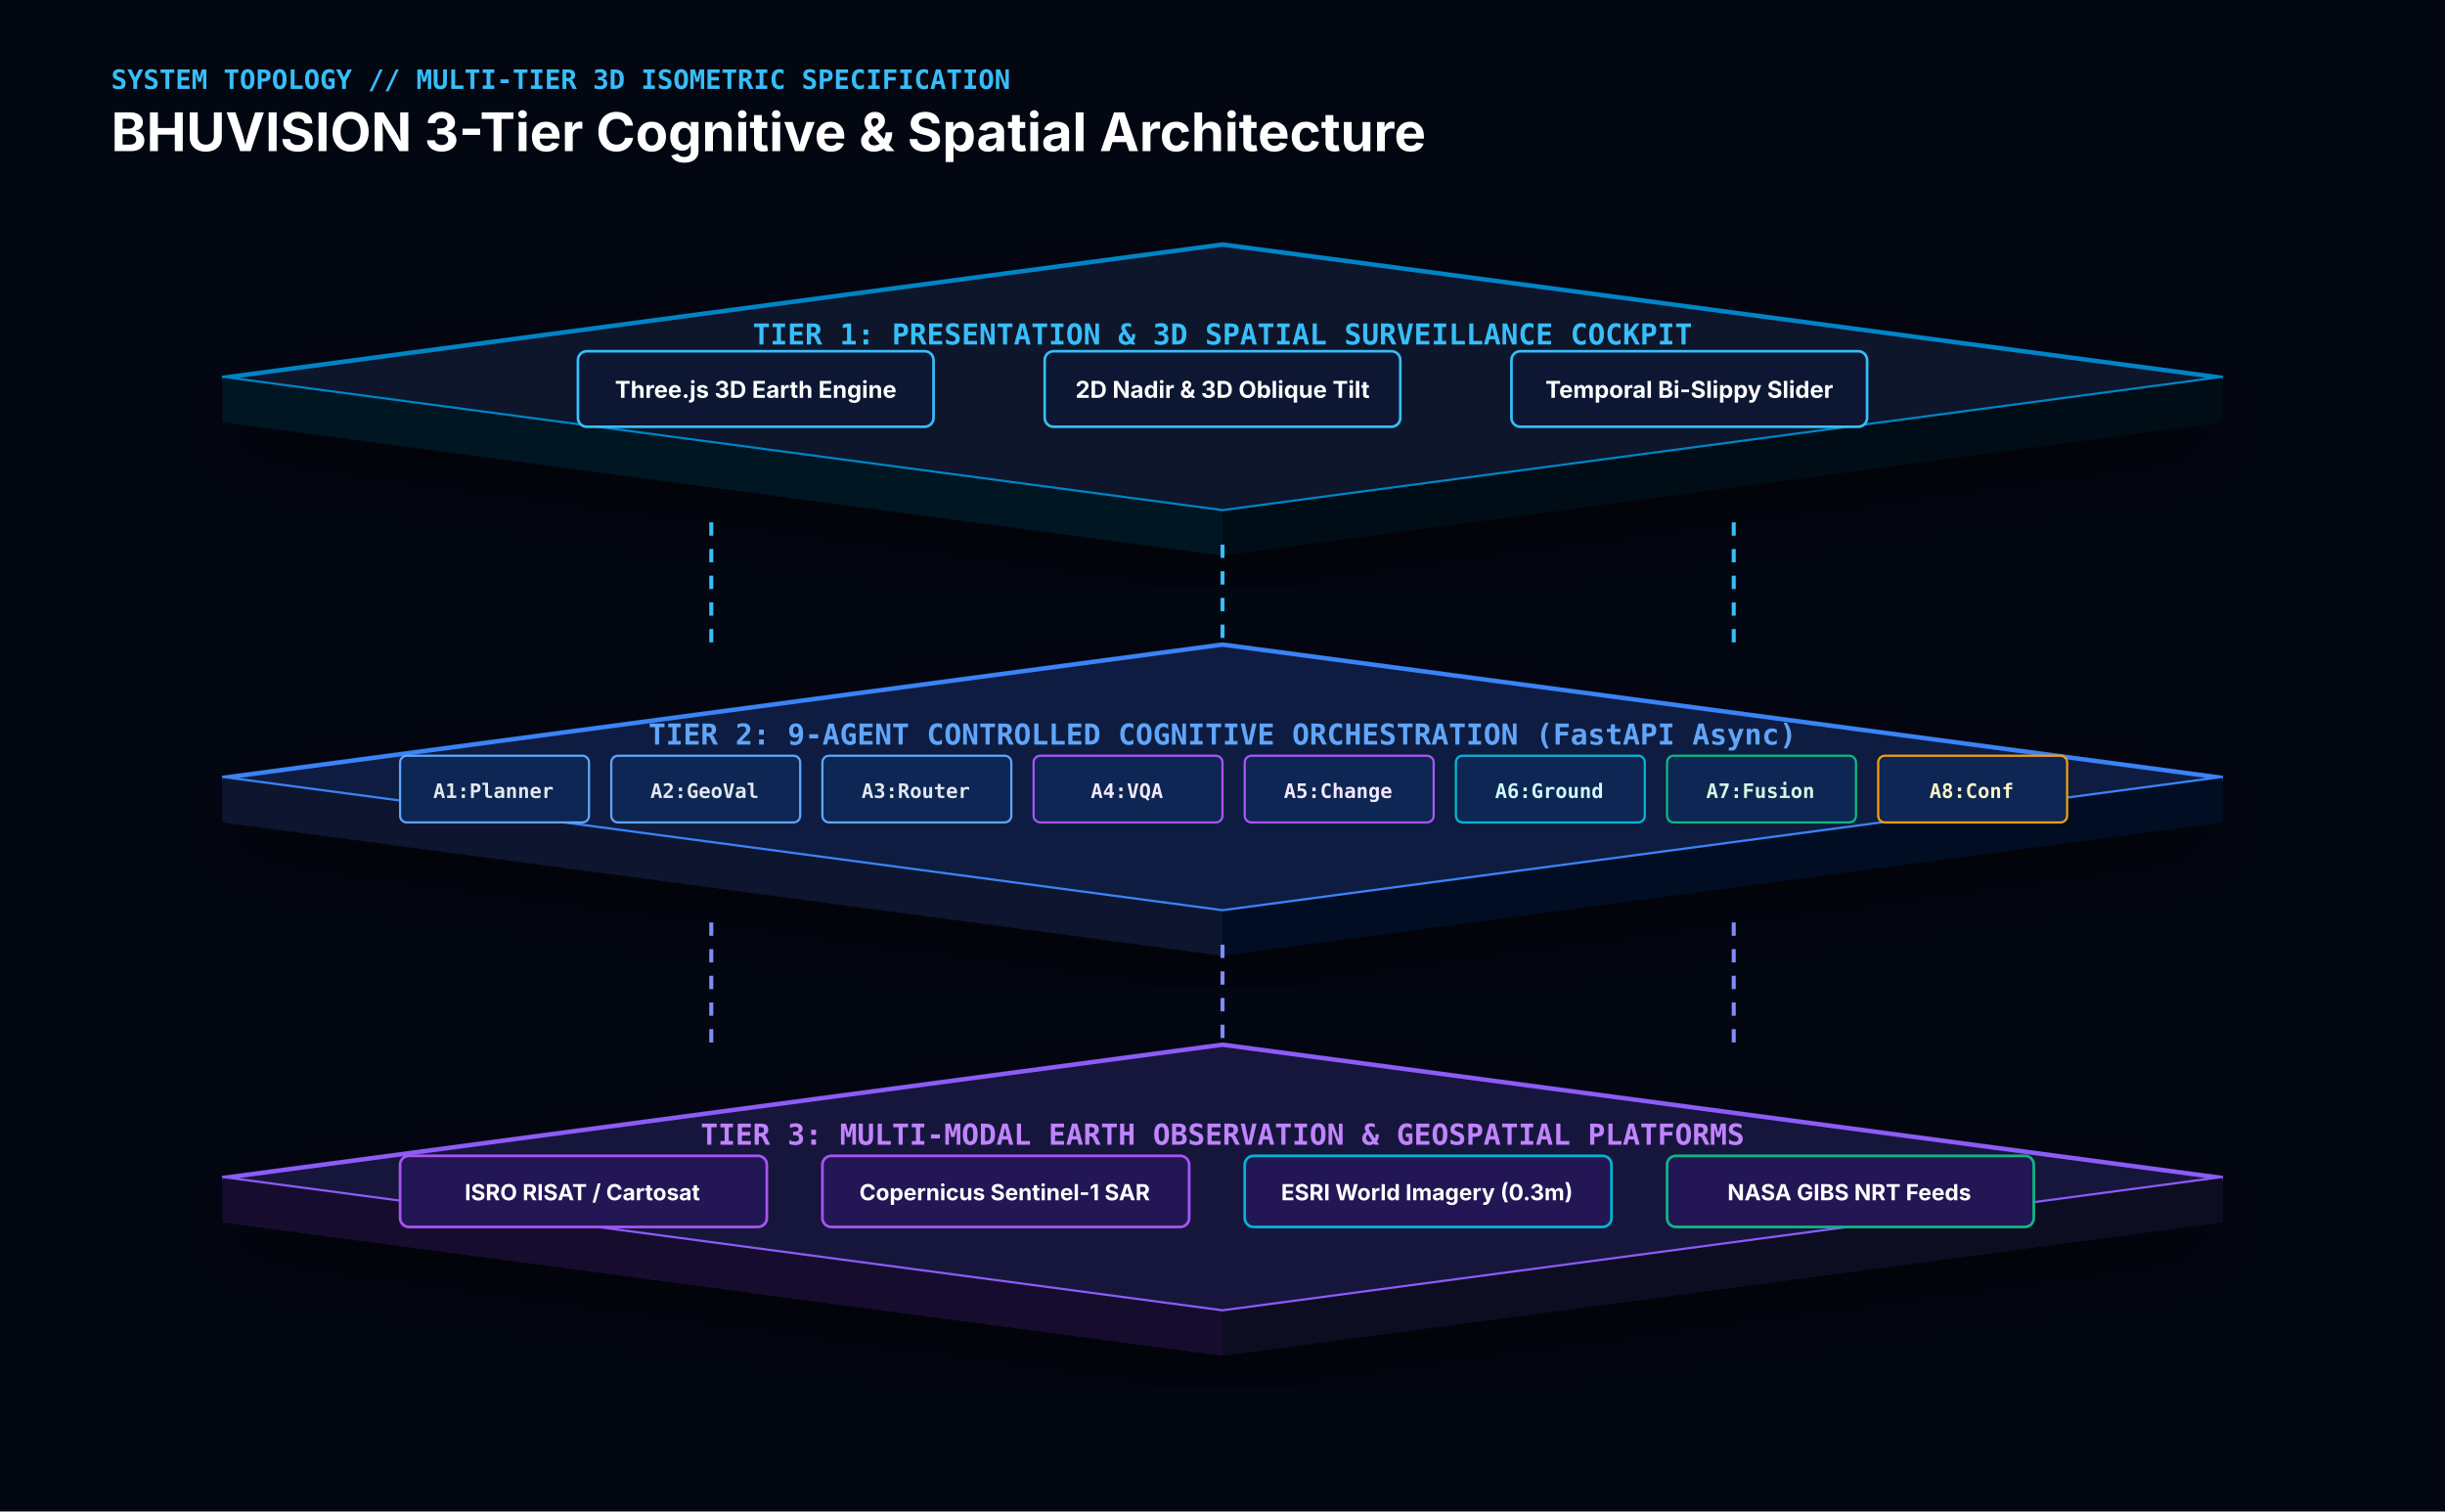
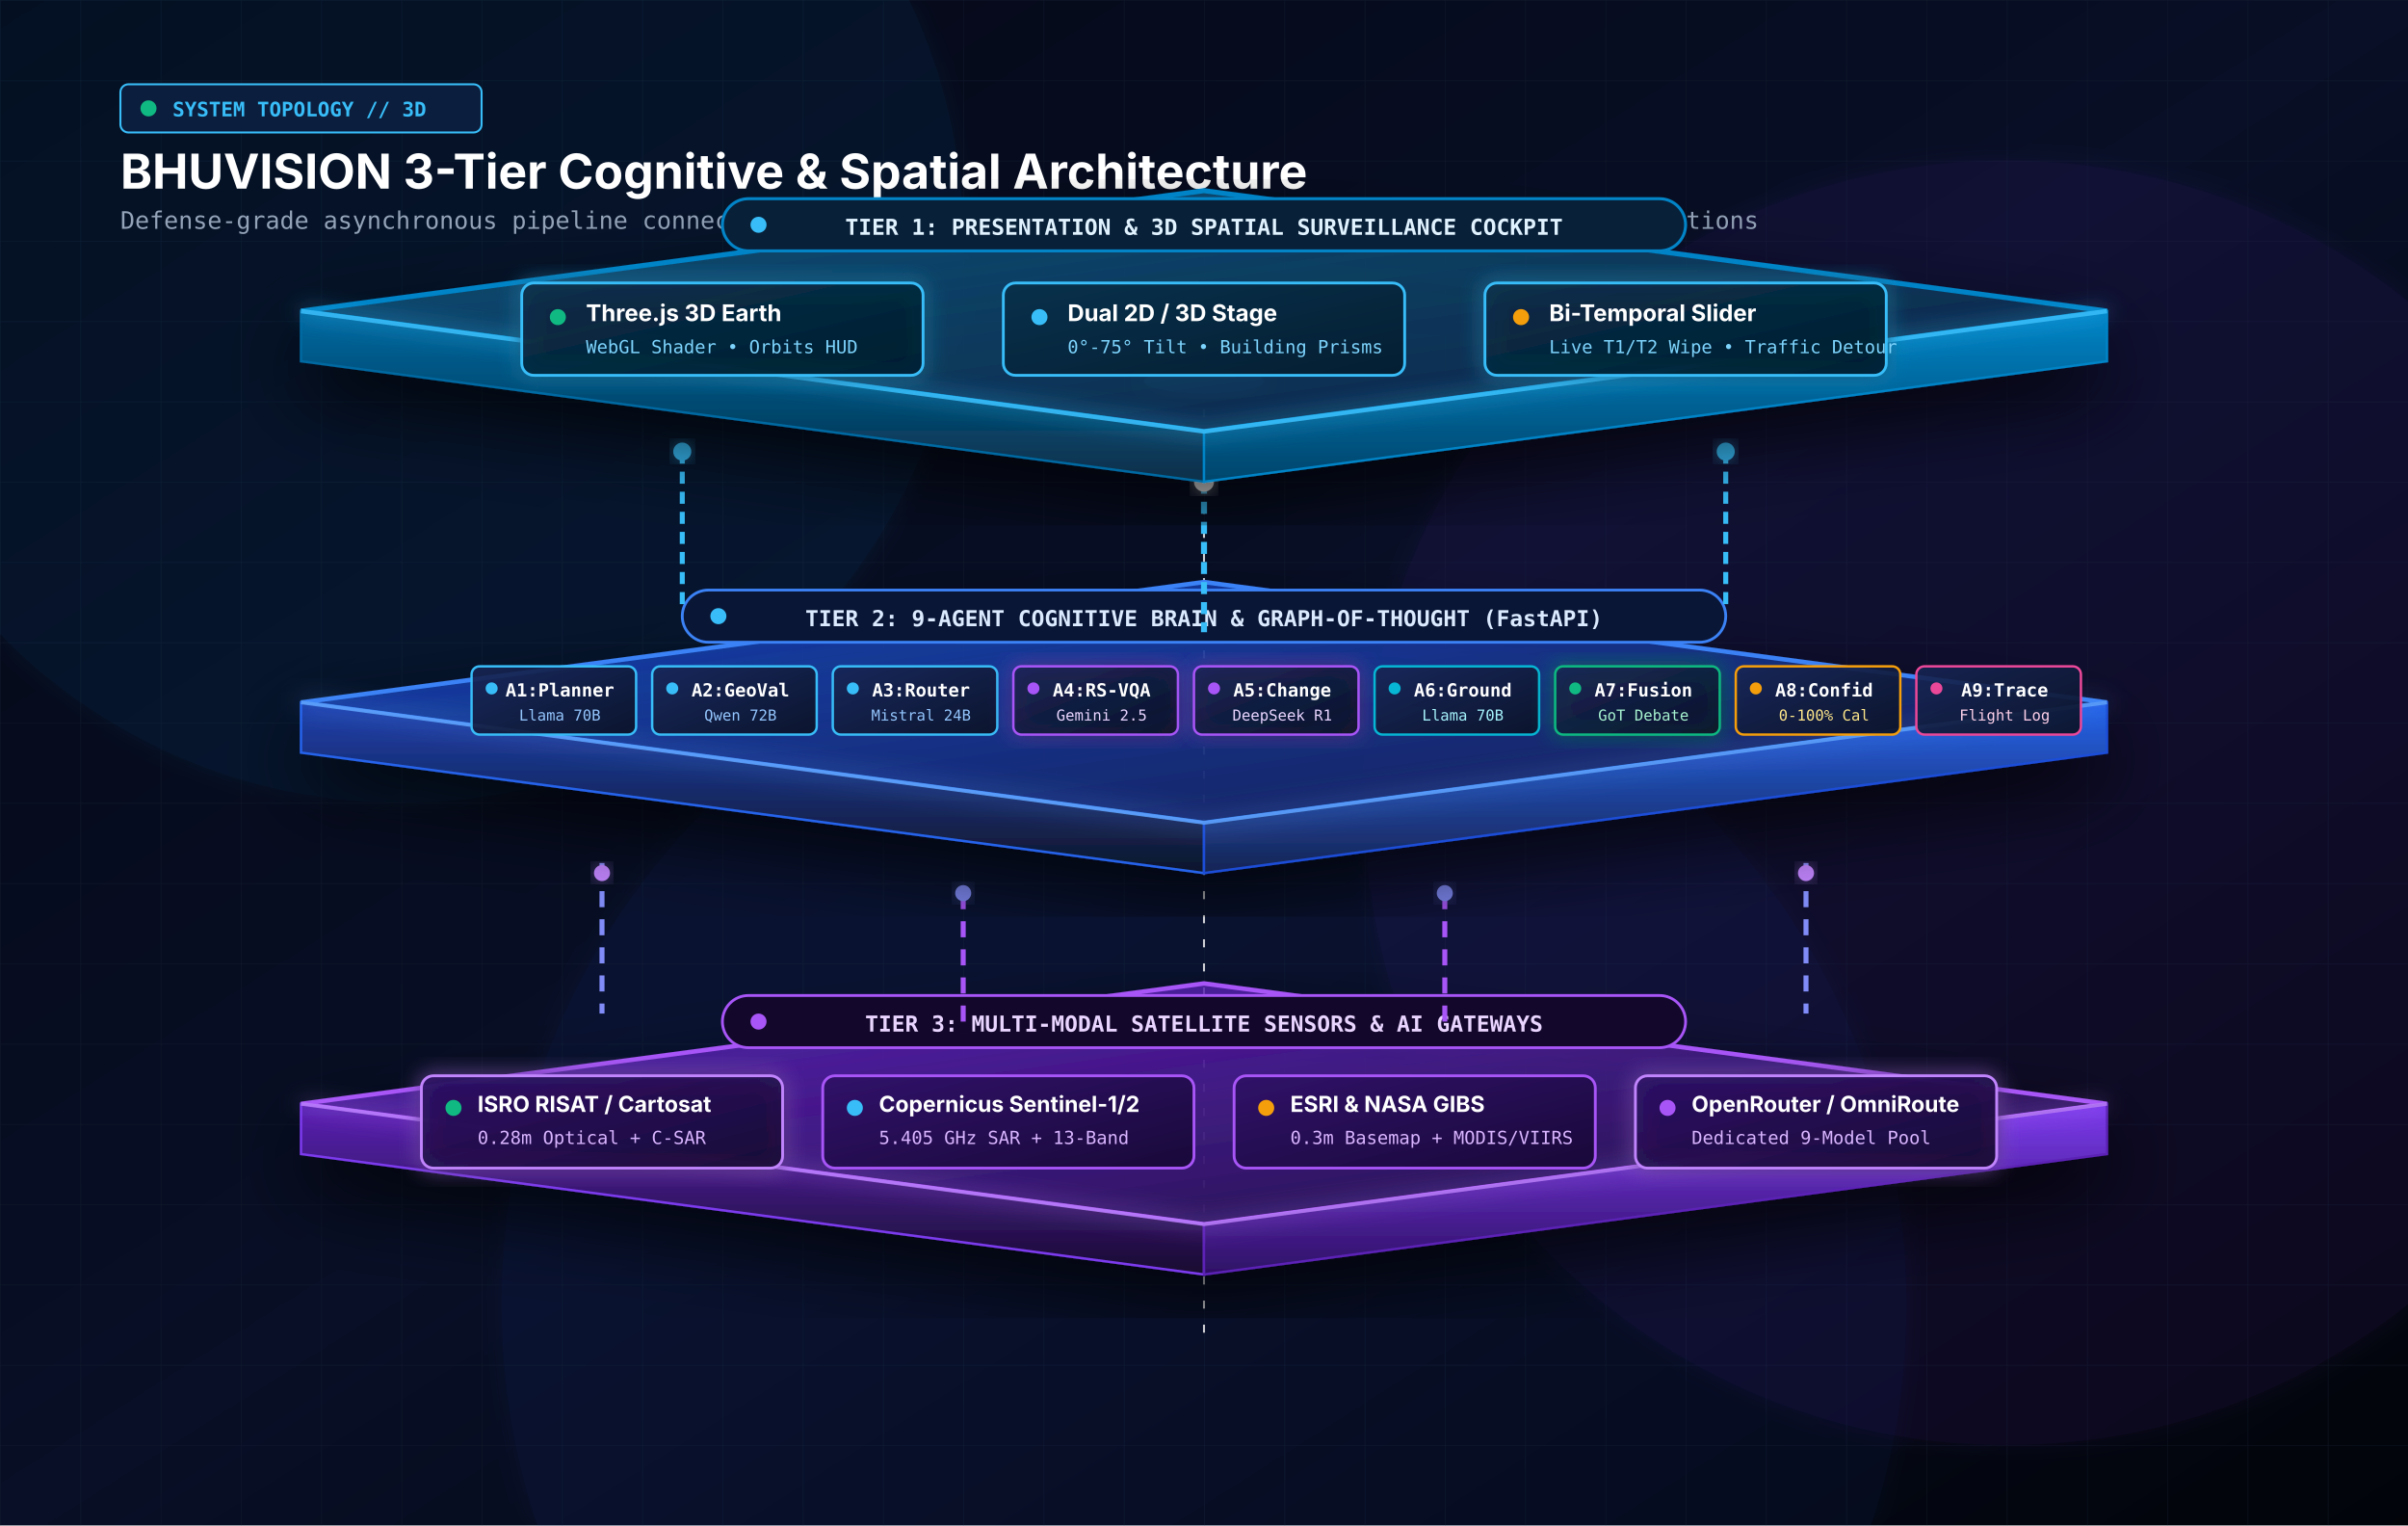
- <svg xmlns="http://www.w3.org/2000/svg" viewBox="0 0 1100 680" width="100%" height="100%">
+ <svg xmlns="http://www.w3.org/2000/svg" viewBox="0 0 1200 760" width="100%" height="100%">
  <defs>
-     <linearGradient id="tier1Grad" x1="0%" y1="0%" x2="100%" y2="100%">
-       <stop offset="0%" stop-color="#0F172A" />
-       <stop offset="100%" stop-color="#1E293B" />
-     </linearGradient>
-     <linearGradient id="tier2Grad" x1="0%" y1="0%" x2="100%" y2="100%">
-       <stop offset="0%" stop-color="#0F2557" />
-       <stop offset="100%" stop-color="#1A365D" />
-     </linearGradient>
-     <linearGradient id="tier3Grad" x1="0%" y1="0%" x2="100%" y2="100%">
-       <stop offset="0%" stop-color="#1E1B4B" />
-       <stop offset="100%" stop-color="#312E81" />
-     </linearGradient>
-     <linearGradient id="pulseLine" x1="0%" y1="0%" x2="0%" y2="100%">
-       <stop offset="0%" stop-color="#38BDF8" stop-opacity="1" />
-       <stop offset="100%" stop-color="#06B6D4" stop-opacity="0.2" />
-     </linearGradient>
-     <filter id="shadow3D" x="-10%" y="-10%" width="120%" height="120%">
-       <feDropShadow dx="0" dy="12" stdDeviation="16" flood-color="#000000" flood-opacity="0.6" />
+     <linearGradient id="bgGrad" x1="0%" y1="0%" x2="100%" y2="100%">
+       <stop offset="0%" stop-color="#040714" />
+       <stop offset="50%" stop-color="#080F26" />
+       <stop offset="100%" stop-color="#02040A" />
+     </linearGradient>
+     <linearGradient id="t1Top" x1="0%" y1="0%" x2="100%" y2="100%">
+       <stop offset="0%" stop-color="#075985" stop-opacity="0.85" />
+       <stop offset="100%" stop-color="#0c2340" stop-opacity="0.95" />
+     </linearGradient>
+     <linearGradient id="t1SideL" x1="0%" y1="0%" x2="0%" y2="100%">
+       <stop offset="0%" stop-color="#0369a1" />
+       <stop offset="100%" stop-color="#082f49" />
+     </linearGradient>
+     <linearGradient id="t1SideR" x1="0%" y1="0%" x2="0%" y2="100%">
+       <stop offset="0%" stop-color="#0284c7" />
+       <stop offset="100%" stop-color="#03456b" />
+     </linearGradient>
+     <linearGradient id="t2Top" x1="0%" y1="0%" x2="100%" y2="100%">
+       <stop offset="0%" stop-color="#1d4ed8" stop-opacity="0.75" />
+       <stop offset="100%" stop-color="#0e1e4a" stop-opacity="0.95" />
+     </linearGradient>
+     <linearGradient id="t2SideL" x1="0%" y1="0%" x2="0%" y2="100%">
+       <stop offset="0%" stop-color="#1e40af" />
+       <stop offset="100%" stop-color="#0f172a" />
+     </linearGradient>
+     <linearGradient id="t2SideR" x1="0%" y1="0%" x2="0%" y2="100%">
+       <stop offset="0%" stop-color="#2563eb" />
+       <stop offset="100%" stop-color="#172554" />
+     </linearGradient>
+     <linearGradient id="t3Top" x1="0%" y1="0%" x2="100%" y2="100%">
+       <stop offset="0%" stop-color="#6d28d9" stop-opacity="0.75" />
+       <stop offset="100%" stop-color="#1e103d" stop-opacity="0.95" />
+     </linearGradient>
+     <linearGradient id="t3SideL" x1="0%" y1="0%" x2="0%" y2="100%">
+       <stop offset="0%" stop-color="#5b21b6" />
+       <stop offset="100%" stop-color="#180c30" />
+     </linearGradient>
+     <linearGradient id="t3SideR" x1="0%" y1="0%" x2="0%" y2="100%">
+       <stop offset="0%" stop-color="#7c3aed" />
+       <stop offset="100%" stop-color="#2e1065" />
+     </linearGradient>
+     <linearGradient id="cardBgCyan" x1="0%" y1="0%" x2="100%" y2="100%">
+       <stop offset="0%" stop-color="#082f49" stop-opacity="0.9" />
+       <stop offset="100%" stop-color="#031d30" stop-opacity="0.95" />
+     </linearGradient>
+     <linearGradient id="cardBgBlue" x1="0%" y1="0%" x2="100%" y2="100%">
+       <stop offset="0%" stop-color="#172554" stop-opacity="0.9" />
+       <stop offset="100%" stop-color="#0b1329" stop-opacity="0.95" />
+     </linearGradient>
+     <linearGradient id="cardBgPurple" x1="0%" y1="0%" x2="100%" y2="100%">
+       <stop offset="0%" stop-color="#2e1065" stop-opacity="0.9" />
+       <stop offset="100%" stop-color="#170836" stop-opacity="0.95" />
+     </linearGradient>
+     <linearGradient id="laserBeam" x1="0%" y1="0%" x2="0%" y2="100%">
+       <stop offset="0%" stop-color="#38bdf8" stop-opacity="0.8" />
+       <stop offset="50%" stop-color="#818cf8" stop-opacity="0.9" />
+       <stop offset="100%" stop-color="#c084fc" stop-opacity="0.8" />
+     </linearGradient>
+     <filter id="glowCyan" x="-20%" y="-20%" width="140%" height="140%">
+       <feGaussianBlur stdDeviation="5" result="blur" />
+       <feMerge>
+         <feMergeNode in="blur" />
+         <feMergeNode in="SourceGraphic" />
+       </feMerge>
    </filter>
+     <filter id="glowBlue" x="-20%" y="-20%" width="140%" height="140%">
+       <feGaussianBlur stdDeviation="6" result="blur" />
+       <feMerge>
+         <feMergeNode in="blur" />
+         <feMergeNode in="SourceGraphic" />
+       </feMerge>
+     </filter>
+     <filter id="glowPurple" x="-20%" y="-20%" width="140%" height="140%">
+       <feGaussianBlur stdDeviation="5" result="blur" />
+       <feMerge>
+         <feMergeNode in="blur" />
+         <feMergeNode in="SourceGraphic" />
+       </feMerge>
+     </filter>
+     <filter id="platformShadow" x="-15%" y="-15%" width="130%" height="130%">
+       <feDropShadow dx="0" dy="16" stdDeviation="20" flood-color="#000000" flood-opacity="0.75" />
+     </filter>
+     <pattern id="techGrid" width="40" height="40" patternUnits="userSpaceOnUse">
+       <path d="M 40 0 L 0 0 0 40" fill="none" stroke="#1e293b" stroke-width="0.6" stroke-opacity="0.4" />
+     </pattern>
+     <style>
+       .font-sans { font-family: 'Space Grotesk', -apple-system, BlinkMacSystemFont, "Segoe UI", sans-serif; }
+       .font-mono { font-family: 'JetBrains Mono', 'SF Mono', Consolas, monospace; }
+       
+       @keyframes dashStream {
+         to { stroke-dashoffset: -40; }
+       }
+       @keyframes pulseLight {
+         0%, 100% { opacity: 0.3; transform: scale(0.96); }
+         50% { opacity: 1; transform: scale(1.04); }
+       }
+       @keyframes laserScan {
+         0% { transform: translateY(0px); opacity: 0.2; }
+         50% { opacity: 0.9; }
+         100% { transform: translateY(500px); opacity: 0.2; }
+       }
+       @keyframes beaconBlink {
+         0%, 100% { opacity: 1; filter: drop-shadow(0 0 6px #10b981); }
+         50% { opacity: 0.3; filter: none; }
+       }
+ 
+       .stream-line { stroke-dasharray: 8, 6; animation: dashStream 1.8s linear infinite; }
+       .stream-fast { stroke-dasharray: 6, 4; animation: dashStream 1.2s linear infinite; }
+       .scan-beam { animation: laserScan 3.5s ease-in-out infinite; }
+       .status-dot { animation: beaconBlink 1.4s ease-in-out infinite; }
+     </style>
  </defs>
-   <style>
-     @keyframes pulseDash { to { stroke-dashoffset: -40; } }
-     @keyframes tierHover { 0%, 100% { transform: translateY(0px); } 50% { transform: translateY(-3px); } }
-     @keyframes floatTitle { 0%, 100% { transform: translateY(0px); } 50% { transform: translateY(-2px); } }
-     .pulse-data { stroke-dasharray: 6, 6; animation: pulseDash 1.5s linear infinite; }
-     .tier-1-anim { animation: tierHover 5s ease-in-out infinite; }
-     .tier-2-anim { animation: tierHover 5s ease-in-out 1.2s infinite; }
-     .tier-3-anim { animation: tierHover 5s ease-in-out 2.4s infinite; }
-     .title-anim { animation: floatTitle 4s ease-in-out infinite; }
-     .font-sans { font-family: 'Space Grotesk', -apple-system, sans-serif; }
-     .font-mono { font-family: 'JetBrains Mono', monospace; }
-   </style>
-   <rect width="1100" height="680" fill="#030712" />
-   <g transform="translate(50, 40)" class="title-anim">
-     <text x="0" y="0" fill="#38BDF8" font-size="12" font-weight="bold" class="font-mono">
-       SYSTEM TOPOLOGY // MULTI-TIER 3D ISOMETRIC SPECIFICATION
-     </text>
-     <text x="0" y="28" fill="#FFFFFF" font-size="24" font-weight="bold" class="font-sans">
+   <rect width="1200" height="760" fill="url(#bgGrad)" />
+   <rect width="1200" height="760" fill="url(#techGrid)" />
+   <circle cx="200" cy="120" r="280" fill="#0284c7" opacity="0.08" filter="url(#glowCyan)" />
+   <circle cx="1000" cy="400" r="320" fill="#6d28d9" opacity="0.08" filter="url(#glowPurple)" />
+   <circle cx="600" cy="650" r="350" fill="#1d4ed8" opacity="0.07" filter="url(#glowBlue)" />
+   <g transform="translate(60, 42)">
+     <rect x="0" y="0" width="180" height="24" rx="4" fill="#0c1e3d" stroke="#38bdf8" stroke-width="1" />
+     <circle cx="14" cy="12" r="4" fill="#10b981" class="status-dot" />
+     <text x="26" y="16" fill="#38bdf8" font-size="10" font-weight="bold" class="font-mono">SYSTEM TOPOLOGY // 3D</text>
+     <text x="0" y="52" fill="#ffffff" font-size="24" font-weight="bold" class="font-sans">
      BHUVISION 3-Tier Cognitive &amp; Spatial Architecture
    </text>
-   </g>
-   <g transform="translate(100, 110)" filter="url(#shadow3D)" class="tier-1-anim">
-     <polygon points="450,0 900,60 450,120 0,60" fill="#0B1329" stroke="#0284C7" stroke-width="2" />
-     <polygon points="0,60 450,120 450,140 0,80" fill="#061220" />
-     <polygon points="450,120 900,60 900,80 450,140" fill="#040D17" />
-     <text x="450" y="45" text-anchor="middle" fill="#38BDF8" font-size="13" font-weight="bold" class="font-mono">
-       TIER 1: PRESENTATION &amp; 3D SPATIAL SURVEILLANCE COCKPIT
+     <text x="0" y="72" fill="#94a3b8" font-size="12" class="font-mono">
+       Defense-grade asynchronous pipeline connecting 3D WebGL, 9 specialist AI agents, and orbital radar constellations
    </text>
-     <g transform="translate(160, 48)">
-       <rect x="0" y="0" width="160" height="34" rx="4" fill="#071933" stroke="#38BDF8" stroke-width="1.2" />
-       <text x="80" y="21" text-anchor="middle" fill="#FFFFFF" font-size="10.5" font-weight="bold" class="font-sans">
-         Three.js 3D Earth Engine
+   </g>
+   <line x1="600" y1="180" x2="600" y2="670" stroke="url(#laserBeam)" stroke-width="3" opacity="0.75" />
+   <line x1="600" y1="180" x2="600" y2="670" stroke="#ffffff" stroke-width="1" stroke-dasharray="4, 8" opacity="0.8" />
+   <g class="scan-beam">
+     <ellipse cx="600" cy="190" rx="30" ry="6" fill="#38bdf8" filter="url(#glowCyan)" />
+   </g>
+   <g id="tier3-group" transform="translate(150, 490)">
+     <animateTransform attributeName="transform" type="translate" values="150,490; 150,483; 150,490" dur="5.2s" repeatCount="indefinite" />
+     <g filter="url(#platformShadow)">
+       <polygon points="450,0 900,60 450,120 0,60" fill="url(#t3Top)" stroke="#a855f7" stroke-width="2.2" />
+       <polygon points="0,60 450,120 450,145 0,85" fill="url(#t3SideL)" stroke="#7c3aed" stroke-width="1.2" />
+       <polygon points="450,120 900,60 900,85 450,145" fill="url(#t3SideR)" stroke="#5b21b6" stroke-width="1.2" />
+     </g>
+     <polyline points="0,60 450,120 900,60" fill="none" stroke="#c084fc" stroke-width="1.8" opacity="0.8" filter="url(#glowPurple)" />
+     <g transform="translate(450, 20)">
+       <rect x="-240" y="-14" width="480" height="26" rx="13" fill="#13082b" stroke="#a855f7" stroke-width="1.4" />
+       <circle cx="-222" cy="-1" r="4" fill="#a855f7" />
+       <text x="0" y="4" text-anchor="middle" fill="#e9d5ff" font-size="11" font-weight="bold" class="font-mono">
+         TIER 3: MULTI-MODAL SATELLITE SENSORS &amp; AI GATEWAYS
      </text>
    </g>
-     <g transform="translate(370, 48)">
-       <rect x="0" y="0" width="160" height="34" rx="4" fill="#071933" stroke="#38BDF8" stroke-width="1.2" />
-       <text x="80" y="21" text-anchor="middle" fill="#FFFFFF" font-size="10.5" font-weight="bold" class="font-sans">
-         2D Nadir &amp; 3D Oblique Tilt
+     <g transform="translate(60, 46)">
+       <rect x="0" y="0" width="180" height="46" rx="6" fill="url(#cardBgPurple)" stroke="#c084fc" stroke-width="1.4" filter="url(#glowPurple)" />
+       <circle cx="16" cy="16" r="4" fill="#10b981" class="status-dot" />
+       <text x="28" y="18" fill="#ffffff" font-size="11" font-weight="bold" class="font-sans">ISRO RISAT / Cartosat</text>
+       <text x="28" y="34" fill="#d8b4fe" font-size="9" class="font-mono">0.28m Optical + C-SAR</text>
+     </g>
+     <g transform="translate(260, 46)">
+       <rect x="0" y="0" width="185" height="46" rx="6" fill="url(#cardBgPurple)" stroke="#a855f7" stroke-width="1.4" />
+       <circle cx="16" cy="16" r="4" fill="#38bdf8" />
+       <text x="28" y="18" fill="#ffffff" font-size="11" font-weight="bold" class="font-sans">Copernicus Sentinel-1/2</text>
+       <text x="28" y="34" fill="#d8b4fe" font-size="9" class="font-mono">5.405 GHz SAR + 13-Band</text>
+     </g>
+     <g transform="translate(465, 46)">
+       <rect x="0" y="0" width="180" height="46" rx="6" fill="url(#cardBgPurple)" stroke="#a855f7" stroke-width="1.4" />
+       <circle cx="16" cy="16" r="4" fill="#f59e0b" />
+       <text x="28" y="18" fill="#ffffff" font-size="11" font-weight="bold" class="font-sans">ESRI &amp; NASA GIBS</text>
+       <text x="28" y="34" fill="#d8b4fe" font-size="9" class="font-mono">0.3m Basemap + MODIS/VIIRS</text>
+     </g>
+     <g transform="translate(665, 46)">
+       <rect x="0" y="0" width="180" height="46" rx="6" fill="url(#cardBgPurple)" stroke="#c084fc" stroke-width="1.4" filter="url(#glowPurple)" />
+       <circle cx="16" cy="16" r="4" fill="#a855f7" />
+       <text x="28" y="18" fill="#ffffff" font-size="11" font-weight="bold" class="font-sans">OpenRouter / OmniRoute</text>
+       <text x="28" y="34" fill="#d8b4fe" font-size="9" class="font-mono">Dedicated 9-Model Pool</text>
+     </g>
+   </g>
+   <g>
+     <line x1="300" y1="430" x2="300" y2="505" stroke="#818cf8" stroke-width="2.5" class="stream-line" />
+     <line x1="480" y1="445" x2="480" y2="515" stroke="#a855f7" stroke-width="2.5" class="stream-line" />
+     <line x1="720" y1="445" x2="720" y2="515" stroke="#a855f7" stroke-width="2.5" class="stream-line" />
+     <line x1="900" y1="430" x2="900" y2="505" stroke="#818cf8" stroke-width="2.5" class="stream-line" />
+     <circle cx="300" cy="435" r="4" fill="#c084fc" filter="url(#glowPurple)">
+       <animate attributeName="cy" from="430" to="505" dur="1.4s" repeatCount="indefinite" />
+       <animate attributeName="opacity" values="0.2;1;0.2" dur="1.4s" repeatCount="indefinite" />
+     </circle>
+     <circle cx="480" cy="445" r="4" fill="#818cf8" filter="url(#glowBlue)">
+       <animate attributeName="cy" from="445" to="515" dur="1.6s" repeatCount="indefinite" begin="0.4s" />
+       <animate attributeName="opacity" values="0.2;1;0.2" dur="1.6s" repeatCount="indefinite" begin="0.4s" />
+     </circle>
+     <circle cx="720" cy="445" r="4" fill="#818cf8" filter="url(#glowBlue)">
+       <animate attributeName="cy" from="445" to="515" dur="1.6s" repeatCount="indefinite" begin="0.8s" />
+       <animate attributeName="opacity" values="0.2;1;0.2" dur="1.6s" repeatCount="indefinite" begin="0.8s" />
+     </circle>
+     <circle cx="900" cy="435" r="4" fill="#c084fc" filter="url(#glowPurple)">
+       <animate attributeName="cy" from="430" to="505" dur="1.4s" repeatCount="indefinite" begin="0.2s" />
+       <animate attributeName="opacity" values="0.2;1;0.2" dur="1.4s" repeatCount="indefinite" begin="0.2s" />
+     </circle>
+   </g>
+   <g id="tier2-group" transform="translate(150, 290)">
+     <animateTransform attributeName="transform" type="translate" values="150,290; 150,282; 150,290" dur="4.6s" repeatCount="indefinite" />
+     <g filter="url(#platformShadow)">
+       <polygon points="450,0 900,60 450,120 0,60" fill="url(#t2Top)" stroke="#3b82f6" stroke-width="2.2" />
+       <polygon points="0,60 450,120 450,145 0,85" fill="url(#t2SideL)" stroke="#2563eb" stroke-width="1.2" />
+       <polygon points="450,120 900,60 900,85 450,145" fill="url(#t2SideR)" stroke="#1d4ed8" stroke-width="1.2" />
+     </g>
+     <polyline points="0,60 450,120 900,60" fill="none" stroke="#60a5fa" stroke-width="1.8" opacity="0.85" filter="url(#glowBlue)" />
+     <g transform="translate(450, 18)">
+       <rect x="-260" y="-14" width="520" height="26" rx="13" fill="#0a1636" stroke="#3b82f6" stroke-width="1.4" />
+       <circle cx="-242" cy="-1" r="4" fill="#38bdf8" />
+       <text x="0" y="4" text-anchor="middle" fill="#dbeafe" font-size="11" font-weight="bold" class="font-mono">
+         TIER 2: 9-AGENT COGNITIVE BRAIN &amp; GRAPH-OF-THOUGHT (FastAPI)
      </text>
    </g>
-     <g transform="translate(580, 48)">
-       <rect x="0" y="0" width="160" height="34" rx="4" fill="#071933" stroke="#38BDF8" stroke-width="1.2" />
-       <text x="80" y="21" text-anchor="middle" fill="#FFFFFF" font-size="10.5" font-weight="bold" class="font-sans">
-         Temporal Bi-Slippy Slider
+     <g transform="translate(85, 42)">
+       <rect x="0" y="0" width="82" height="34" rx="4" fill="url(#cardBgBlue)" stroke="#38bdf8" stroke-width="1.2" />
+       <circle cx="10" cy="11" r="3" fill="#38bdf8" />
+       <text x="44" y="15" text-anchor="middle" fill="#ffffff" font-size="9" font-weight="bold" class="font-mono">A1:Planner</text>
+       <text x="44" y="27" text-anchor="middle" fill="#93c5fd" font-size="7.5" class="font-mono">Llama 70B</text>
+     </g>
+     <g transform="translate(175, 42)">
+       <rect x="0" y="0" width="82" height="34" rx="4" fill="url(#cardBgBlue)" stroke="#38bdf8" stroke-width="1.2" />
+       <circle cx="10" cy="11" r="3" fill="#38bdf8" />
+       <text x="44" y="15" text-anchor="middle" fill="#ffffff" font-size="9" font-weight="bold" class="font-mono">A2:GeoVal</text>
+       <text x="44" y="27" text-anchor="middle" fill="#93c5fd" font-size="7.5" class="font-mono">Qwen 72B</text>
+     </g>
+     <g transform="translate(265, 42)">
+       <rect x="0" y="0" width="82" height="34" rx="4" fill="url(#cardBgBlue)" stroke="#38bdf8" stroke-width="1.2" />
+       <circle cx="10" cy="11" r="3" fill="#38bdf8" />
+       <text x="44" y="15" text-anchor="middle" fill="#ffffff" font-size="9" font-weight="bold" class="font-mono">A3:Router</text>
+       <text x="44" y="27" text-anchor="middle" fill="#93c5fd" font-size="7.5" class="font-mono">Mistral 24B</text>
+     </g>
+     <g transform="translate(355, 42)">
+       <rect x="0" y="0" width="82" height="34" rx="4" fill="url(#cardBgBlue)" stroke="#a855f7" stroke-width="1.2" filter="url(#glowPurple)" />
+       <circle cx="10" cy="11" r="3" fill="#a855f7" />
+       <text x="44" y="15" text-anchor="middle" fill="#ffffff" font-size="9" font-weight="bold" class="font-mono">A4:RS-VQA</text>
+       <text x="44" y="27" text-anchor="middle" fill="#e9d5ff" font-size="7.5" class="font-mono">Gemini 2.5</text>
+     </g>
+     <g transform="translate(445, 42)">
+       <rect x="0" y="0" width="82" height="34" rx="4" fill="url(#cardBgBlue)" stroke="#a855f7" stroke-width="1.2" filter="url(#glowPurple)" />
+       <circle cx="10" cy="11" r="3" fill="#a855f7" />
+       <text x="44" y="15" text-anchor="middle" fill="#ffffff" font-size="9" font-weight="bold" class="font-mono">A5:Change</text>
+       <text x="44" y="27" text-anchor="middle" fill="#e9d5ff" font-size="7.5" class="font-mono">DeepSeek R1</text>
+     </g>
+     <g transform="translate(535, 42)">
+       <rect x="0" y="0" width="82" height="34" rx="4" fill="url(#cardBgBlue)" stroke="#06b6d4" stroke-width="1.2" />
+       <circle cx="10" cy="11" r="3" fill="#06b6d4" />
+       <text x="44" y="15" text-anchor="middle" fill="#ffffff" font-size="9" font-weight="bold" class="font-mono">A6:Ground</text>
+       <text x="44" y="27" text-anchor="middle" fill="#a5f3fc" font-size="7.5" class="font-mono">Llama 70B</text>
+     </g>
+     <g transform="translate(625, 42)">
+       <rect x="0" y="0" width="82" height="34" rx="4" fill="url(#cardBgBlue)" stroke="#10b981" stroke-width="1.2" filter="url(#glowCyan)" />
+       <circle cx="10" cy="11" r="3" fill="#10b981" />
+       <text x="44" y="15" text-anchor="middle" fill="#ffffff" font-size="9" font-weight="bold" class="font-mono">A7:Fusion</text>
+       <text x="44" y="27" text-anchor="middle" fill="#a7f3d0" font-size="7.5" class="font-mono">GoT Debate</text>
+     </g>
+     <g transform="translate(715, 42)">
+       <rect x="0" y="0" width="82" height="34" rx="4" fill="url(#cardBgBlue)" stroke="#f59e0b" stroke-width="1.2" />
+       <circle cx="10" cy="11" r="3" fill="#f59e0b" />
+       <text x="44" y="15" text-anchor="middle" fill="#ffffff" font-size="9" font-weight="bold" class="font-mono">A8:Confid</text>
+       <text x="44" y="27" text-anchor="middle" fill="#fde68a" font-size="7.5" class="font-mono">0-100% Cal</text>
+     </g>
+     <g transform="translate(805, 42)">
+       <rect x="0" y="0" width="82" height="34" rx="4" fill="url(#cardBgBlue)" stroke="#ec4899" stroke-width="1.2" />
+       <circle cx="10" cy="11" r="3" fill="#ec4899" />
+       <text x="44" y="15" text-anchor="middle" fill="#ffffff" font-size="9" font-weight="bold" class="font-mono">A9:Trace</text>
+       <text x="44" y="27" text-anchor="middle" fill="#fbcfe8" font-size="7.5" class="font-mono">Flight Log</text>
+     </g>
+   </g>
+   <g>
+     <line x1="340" y1="225" x2="340" y2="305" stroke="#38bdf8" stroke-width="2.5" class="stream-fast" />
+     <line x1="600" y1="240" x2="600" y2="315" stroke="#38bdf8" stroke-width="3" class="stream-fast" />
+     <line x1="860" y1="225" x2="860" y2="305" stroke="#38bdf8" stroke-width="2.5" class="stream-fast" />
+     <circle cx="340" cy="225" r="4.5" fill="#38bdf8" filter="url(#glowCyan)">
+       <animate attributeName="cy" from="225" to="305" dur="1.1s" repeatCount="indefinite" />
+       <animate attributeName="opacity" values="0.2;1;0.2" dur="1.1s" repeatCount="indefinite" />
+     </circle>
+     <circle cx="600" cy="240" r="5" fill="#ffffff" filter="url(#glowCyan)">
+       <animate attributeName="cy" from="240" to="315" dur="1.0s" repeatCount="indefinite" begin="0.3s" />
+       <animate attributeName="opacity" values="0.3;1;0.3" dur="1.0s" repeatCount="indefinite" begin="0.3s" />
+     </circle>
+     <circle cx="860" cy="225" r="4.5" fill="#38bdf8" filter="url(#glowCyan)">
+       <animate attributeName="cy" from="225" to="305" dur="1.1s" repeatCount="indefinite" begin="0.5s" />
+       <animate attributeName="opacity" values="0.2;1;0.2" dur="1.1s" repeatCount="indefinite" begin="0.5s" />
+     </circle>
+   </g>
+   <g id="tier1-group" transform="translate(150, 95)">
+     <animateTransform attributeName="transform" type="translate" values="150,95; 150,86; 150,95" dur="4.0s" repeatCount="indefinite" />
+     <g filter="url(#platformShadow)">
+       <polygon points="450,0 900,60 450,120 0,60" fill="url(#t1Top)" stroke="#0284c7" stroke-width="2.5" />
+       <polygon points="0,60 450,120 450,145 0,85" fill="url(#t1SideL)" stroke="#0369a1" stroke-width="1.2" />
+       <polygon points="450,120 900,60 900,85 450,145" fill="url(#t1SideR)" stroke="#0284c7" stroke-width="1.2" />
+     </g>
+     <polyline points="0,60 450,120 900,60" fill="none" stroke="#38bdf8" stroke-width="2.2" opacity="0.9" filter="url(#glowCyan)" />
+     <g transform="translate(450, 18)">
+       <rect x="-240" y="-14" width="480" height="26" rx="13" fill="#082038" stroke="#0284c7" stroke-width="1.5" />
+       <circle cx="-222" cy="-1" r="4" fill="#38bdf8" />
+       <text x="0" y="4" text-anchor="middle" fill="#e0f2fe" font-size="11" font-weight="bold" class="font-mono">
+         TIER 1: PRESENTATION &amp; 3D SPATIAL SURVEILLANCE COCKPIT
      </text>
    </g>
-   </g>
-   <g stroke="#38BDF8" stroke-width="1.8" class="pulse-data">
-     <line x1="320" y1="235" x2="320" y2="295" />
-     <line x1="550" y1="245" x2="550" y2="305" />
-     <line x1="780" y1="235" x2="780" y2="295" />
-   </g>
-   <g transform="translate(100, 290)" filter="url(#shadow3D)" class="tier-2-anim">
-     <polygon points="450,0 900,60 450,120 0,60" fill="#0A1E3F" stroke="#3B82F6" stroke-width="2" />
-     <polygon points="0,60 450,120 450,140 0,80" fill="#07152D" />
-     <polygon points="450,120 900,60 900,80 450,140" fill="#050F21" />
-     <text x="450" y="45" text-anchor="middle" fill="#60A5FA" font-size="13" font-weight="bold" class="font-mono">
-       TIER 2: 9-AGENT CONTROLLED COGNITIVE ORCHESTRATION (FastAPI Async)
-     </text>
-     <g transform="translate(80, 50)">
-       <rect x="0" y="0" width="85" height="30" rx="3" fill="#0D2552" stroke="#60A5FA" stroke-width="1" />
-       <text x="42" y="19" text-anchor="middle" fill="#E2E8F0" font-size="9" font-weight="bold" class="font-mono">A1:Planner</text>
-     </g>
-     <g transform="translate(175, 50)">
-       <rect x="0" y="0" width="85" height="30" rx="3" fill="#0D2552" stroke="#60A5FA" stroke-width="1" />
-       <text x="42" y="19" text-anchor="middle" fill="#E2E8F0" font-size="9" font-weight="bold" class="font-mono">A2:GeoVal</text>
-     </g>
-     <g transform="translate(270, 50)">
-       <rect x="0" y="0" width="85" height="30" rx="3" fill="#0D2552" stroke="#60A5FA" stroke-width="1" />
-       <text x="42" y="19" text-anchor="middle" fill="#E2E8F0" font-size="9" font-weight="bold" class="font-mono">A3:Router</text>
-     </g>
-     <g transform="translate(365, 50)">
-       <rect x="0" y="0" width="85" height="30" rx="3" fill="#0D2552" stroke="#A855F7" stroke-width="1" />
-       <text x="42" y="19" text-anchor="middle" fill="#F3E8FF" font-size="9" font-weight="bold" class="font-mono">A4:VQA</text>
-     </g>
-     <g transform="translate(460, 50)">
-       <rect x="0" y="0" width="85" height="30" rx="3" fill="#0D2552" stroke="#A855F7" stroke-width="1" />
-       <text x="42" y="19" text-anchor="middle" fill="#F3E8FF" font-size="9" font-weight="bold" class="font-mono">A5:Change</text>
-     </g>
-     <g transform="translate(555, 50)">
-       <rect x="0" y="0" width="85" height="30" rx="3" fill="#0D2552" stroke="#06B6D4" stroke-width="1" />
-       <text x="42" y="19" text-anchor="middle" fill="#CFFAFE" font-size="9" font-weight="bold" class="font-mono">A6:Ground</text>
-     </g>
-     <g transform="translate(650, 50)">
-       <rect x="0" y="0" width="85" height="30" rx="3" fill="#0D2552" stroke="#10B981" stroke-width="1" />
-       <text x="42" y="19" text-anchor="middle" fill="#D1FAE5" font-size="9" font-weight="bold" class="font-mono">A7:Fusion</text>
-     </g>
-     <g transform="translate(745, 50)">
-       <rect x="0" y="0" width="85" height="30" rx="3" fill="#0D2552" stroke="#F59E0B" stroke-width="1" />
-       <text x="42" y="19" text-anchor="middle" fill="#FEF3C7" font-size="9" font-weight="bold" class="font-mono">A8:Conf</text>
-     </g>
-   </g>
-   <g stroke="#818CF8" stroke-width="1.8" class="pulse-data">
-     <line x1="320" y1="415" x2="320" y2="475" />
-     <line x1="550" y1="425" x2="550" y2="485" />
-     <line x1="780" y1="415" x2="780" y2="475" />
-   </g>
-   <g transform="translate(100, 470)" filter="url(#shadow3D)" class="tier-3-anim">
-     <polygon points="450,0 900,60 450,120 0,60" fill="#18133E" stroke="#8B5CF6" stroke-width="2" />
-     <polygon points="0,60 450,120 450,140 0,80" fill="#120E2E" />
-     <polygon points="450,120 900,60 900,80 450,140" fill="#0C0920" />
-     <text x="450" y="45" text-anchor="middle" fill="#C084FC" font-size="13" font-weight="bold" class="font-mono">
-       TIER 3: MULTI-MODAL EARTH OBSERVATION &amp; GEOSPATIAL PLATFORMS
-     </text>
-     <g transform="translate(80, 50)">
-       <rect x="0" y="0" width="165" height="32" rx="4" fill="#241454" stroke="#A855F7" stroke-width="1.2" />
-       <text x="82" y="20" text-anchor="middle" fill="#FFFFFF" font-size="10" font-weight="bold" class="font-sans">
-         ISRO RISAT / Cartosat
-       </text>
-     </g>
-     <g transform="translate(270, 50)">
-       <rect x="0" y="0" width="165" height="32" rx="4" fill="#241454" stroke="#A855F7" stroke-width="1.2" />
-       <text x="82" y="20" text-anchor="middle" fill="#FFFFFF" font-size="10" font-weight="bold" class="font-sans">
-         Copernicus Sentinel-1 SAR
-       </text>
-     </g>
-     <g transform="translate(460, 50)">
-       <rect x="0" y="0" width="165" height="32" rx="4" fill="#241454" stroke="#06B6D4" stroke-width="1.2" />
-       <text x="82" y="20" text-anchor="middle" fill="#FFFFFF" font-size="10" font-weight="bold" class="font-sans">
-         ESRI World Imagery (0.3m)
-       </text>
-     </g>
-     <g transform="translate(650, 50)">
-       <rect x="0" y="0" width="165" height="32" rx="4" fill="#241454" stroke="#10B981" stroke-width="1.2" />
-       <text x="82" y="20" text-anchor="middle" fill="#FFFFFF" font-size="10" font-weight="bold" class="font-sans">
-         NASA GIBS NRT Feeds
-       </text>
+     <g transform="translate(110, 46)">
+       <rect x="0" y="0" width="200" height="46" rx="6" fill="url(#cardBgCyan)" stroke="#38bdf8" stroke-width="1.4" filter="url(#glowCyan)" />
+       <circle cx="18" cy="17" r="4" fill="#10b981" class="status-dot" />
+       <text x="32" y="19" fill="#ffffff" font-size="11.5" font-weight="bold" class="font-sans">Three.js 3D Earth</text>
+       <text x="32" y="35" fill="#7dd3fc" font-size="9" class="font-mono">WebGL Shader • Orbits HUD</text>
+     </g>
+     <g transform="translate(350, 46)">
+       <rect x="0" y="0" width="200" height="46" rx="6" fill="url(#cardBgCyan)" stroke="#38bdf8" stroke-width="1.4" />
+       <circle cx="18" cy="17" r="4" fill="#38bdf8" />
+       <text x="32" y="19" fill="#ffffff" font-size="11.5" font-weight="bold" class="font-sans">Dual 2D / 3D Stage</text>
+       <text x="32" y="35" fill="#7dd3fc" font-size="9" class="font-mono">0°-75° Tilt • Building Prisms</text>
+     </g>
+     <g transform="translate(590, 46)">
+       <rect x="0" y="0" width="200" height="46" rx="6" fill="url(#cardBgCyan)" stroke="#38bdf8" stroke-width="1.4" filter="url(#glowCyan)" />
+       <circle cx="18" cy="17" r="4" fill="#f59e0b" />
+       <text x="32" y="19" fill="#ffffff" font-size="11.5" font-weight="bold" class="font-sans">Bi-Temporal Slider</text>
+       <text x="32" y="35" fill="#7dd3fc" font-size="9" class="font-mono">Live T1/T2 Wipe • Traffic Detour</text>
    </g>
  </g>
</svg>
